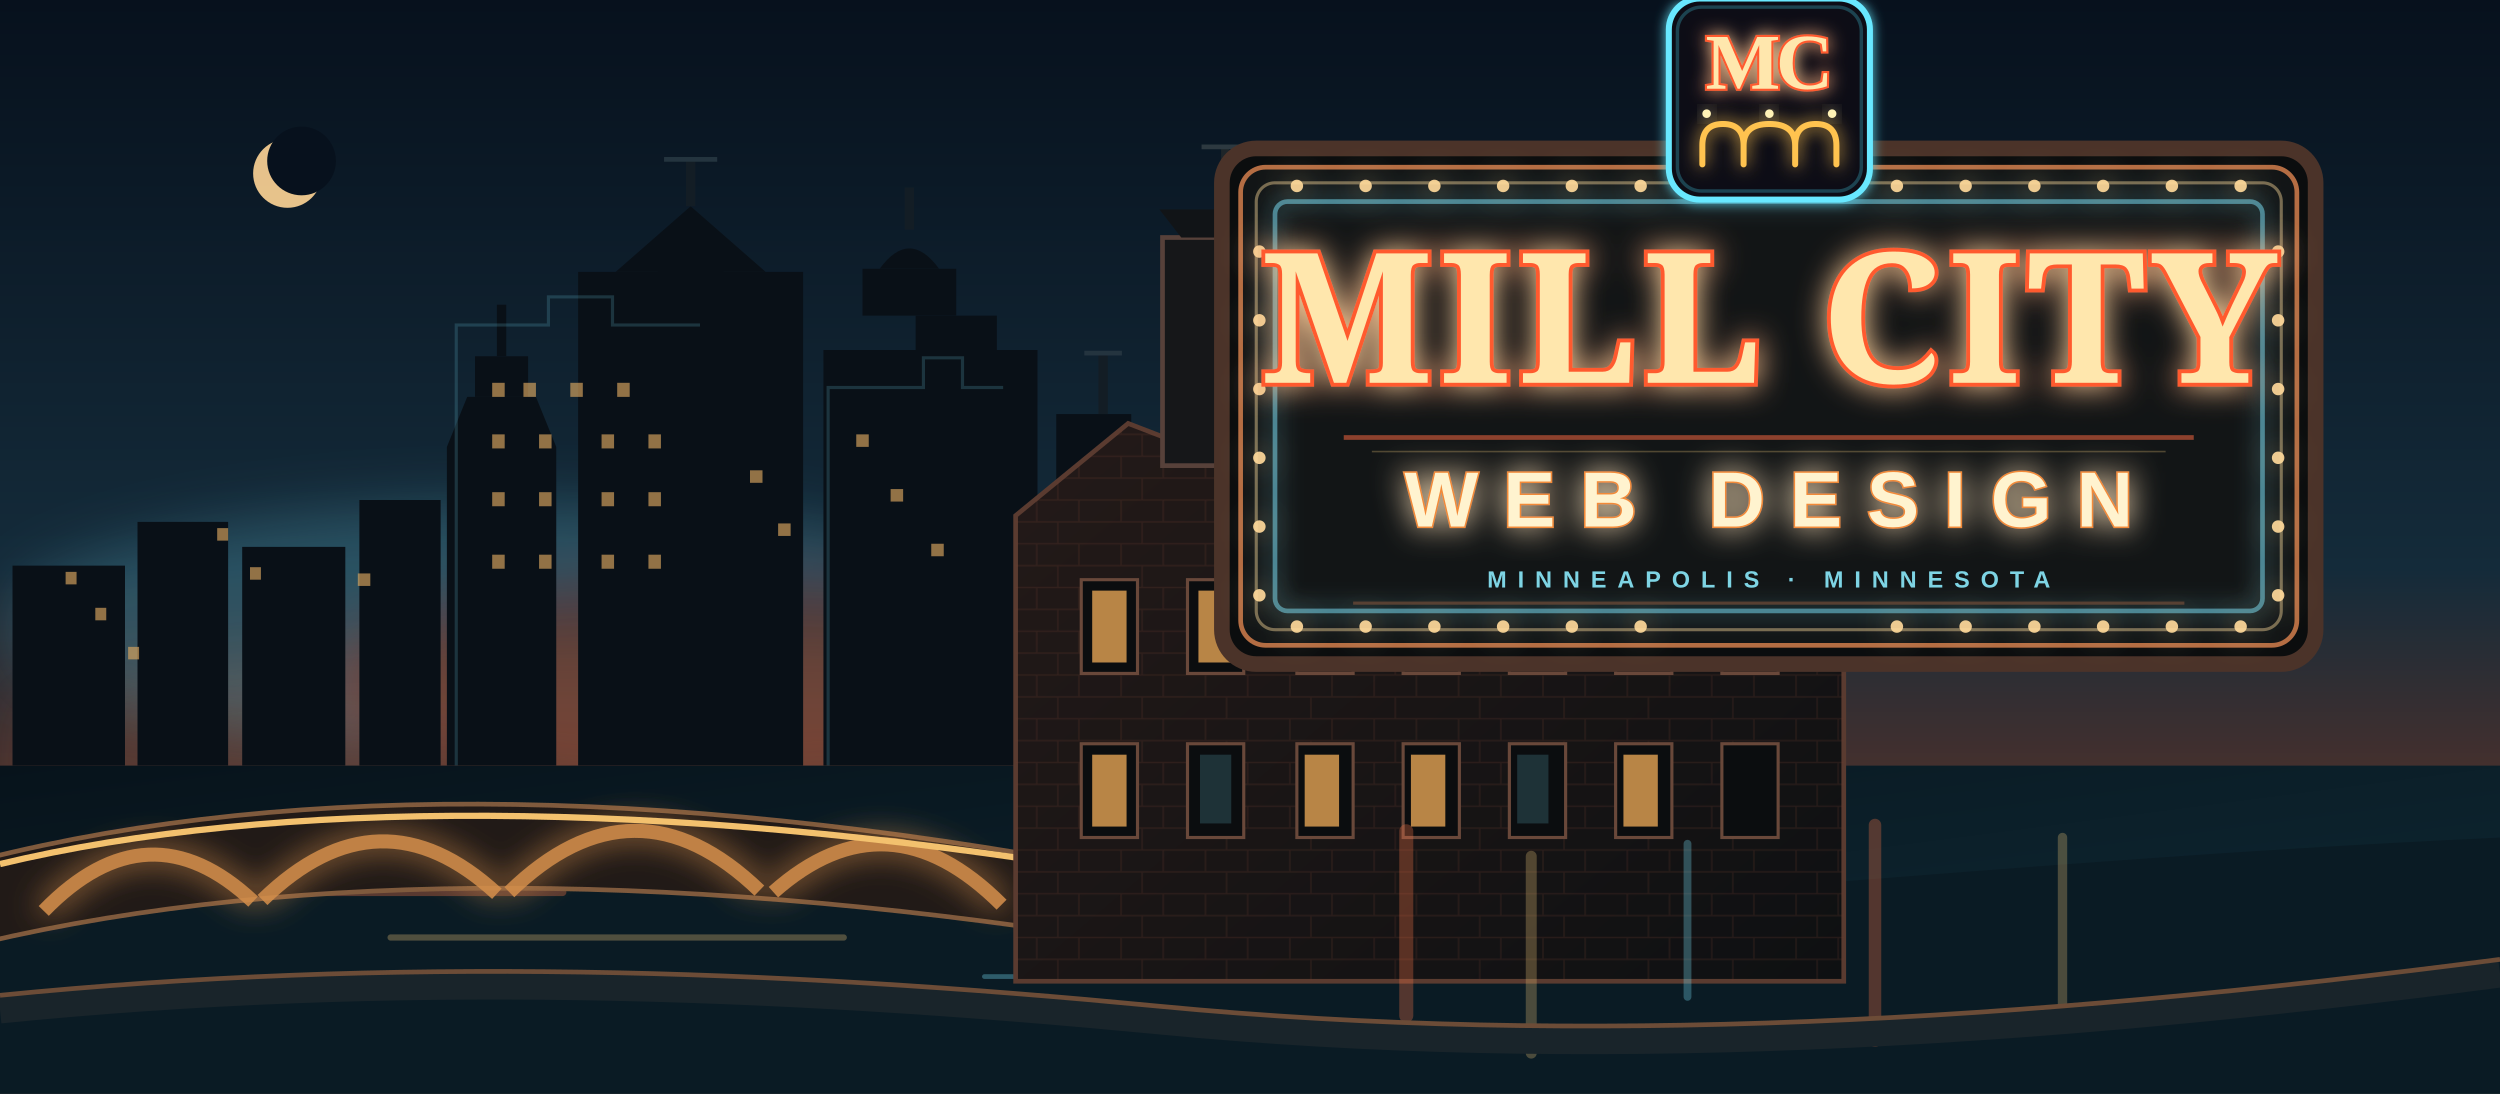
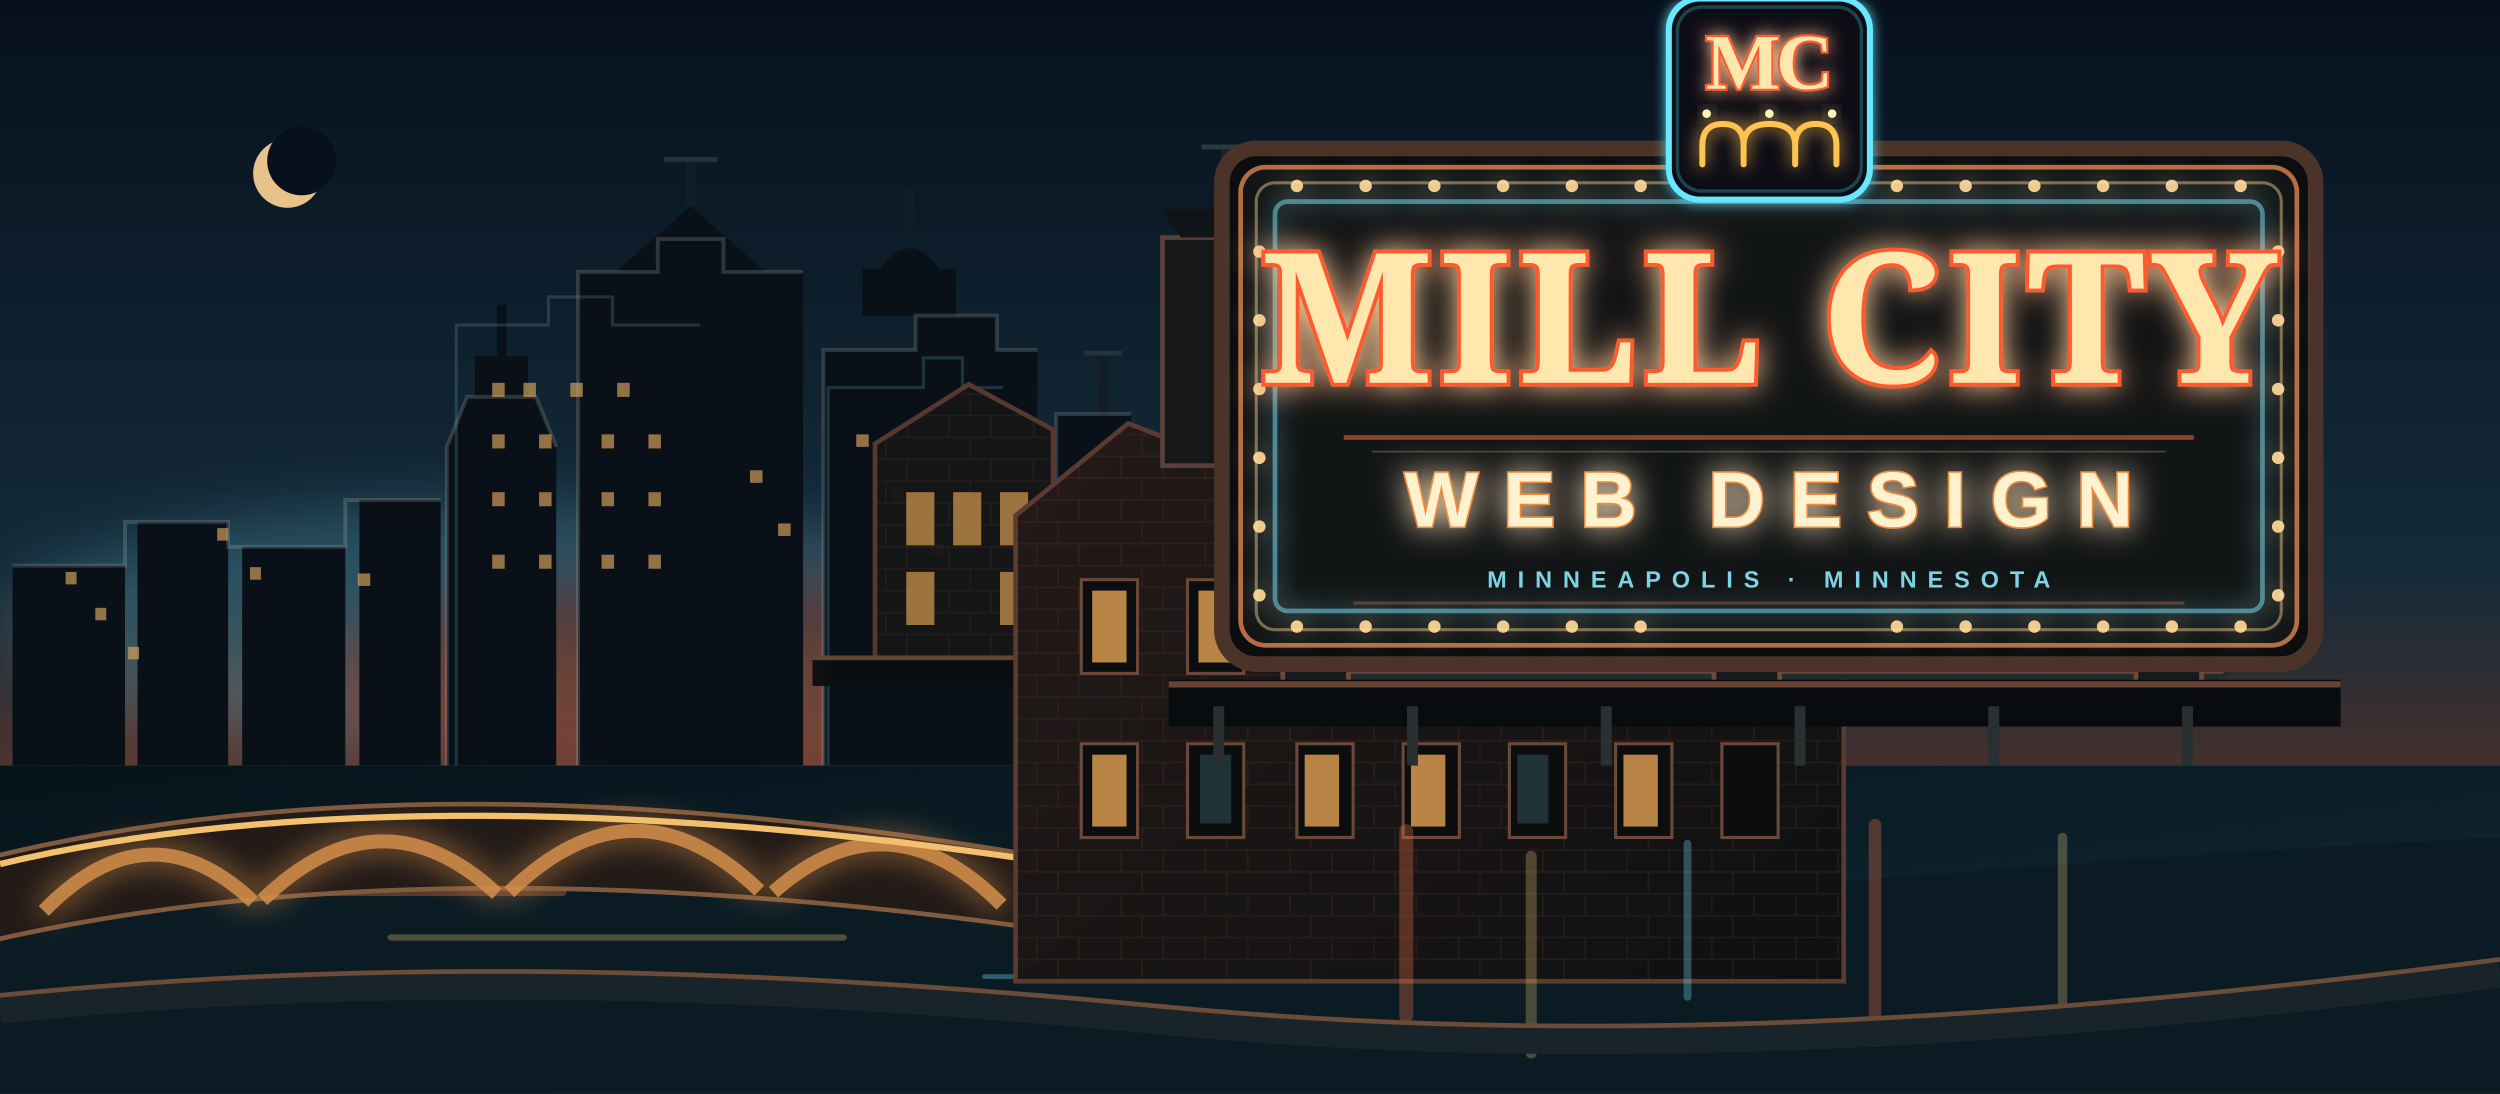
<svg xmlns="http://www.w3.org/2000/svg" viewBox="0 0 1600 700" role="img" aria-labelledby="title desc">
  <defs>
    <linearGradient id="sky" x1="0" y1="0" x2="0" y2="1">
      <stop offset="0" stop-color="#07111d" />
      <stop offset=".52" stop-color="#142b3a" />
      <stop offset=".82" stop-color="#633326" />
      <stop offset="1" stop-color="#b65b35" />
    </linearGradient>
    <linearGradient id="river" x1="0" y1="0" x2="1" y2="1">
      <stop offset="0" stop-color="#07131b" />
      <stop offset="1" stop-color="#102c38" />
    </linearGradient>
    <linearGradient id="brick" x1="0" y1="0" x2="1" y2="1">
      <stop offset="0" stop-color="#261b19" />
      <stop offset="1" stop-color="#0e1012" />
    </linearGradient>
    <filter id="orangeGlow" x="-60%" y="-60%" width="220%" height="220%">
      <feGaussianBlur stdDeviation="10" result="blur" />
      <feMerge>
        <feMergeNode in="blur" />
        <feMergeNode in="SourceGraphic" />
      </feMerge>
    </filter>
    <filter id="cyanGlow" x="-60%" y="-60%" width="220%" height="220%">
      <feGaussianBlur stdDeviation="7" result="blur" />
      <feMerge>
        <feMergeNode in="blur" />
        <feMergeNode in="SourceGraphic" />
      </feMerge>
    </filter>
    <filter id="softGlow" x="-40%" y="-40%" width="180%" height="180%">
      <feGaussianBlur stdDeviation="18" />
    </filter>
    <pattern id="brickPattern" width="54" height="28" patternUnits="userSpaceOnUse">
      <path d="M0 0H54M0 28H54M0 14H54M27 0V14M13.5 14V28M40.5 14V28" fill="none" stroke="#6c3c2d" stroke-width="1" opacity=".28" />
    </pattern>
  </defs>
  <rect width="1600" height="700" fill="url(#sky)" />
  <ellipse cx="430" cy="515" rx="520" ry="110" fill="#ed7541" opacity=".12" filter="url(#softGlow)" />
  <circle cx="184" cy="111" r="22" fill="#ffd596" opacity=".9" />
  <circle cx="193" cy="103" r="22" fill="#07111d" />
  <g opacity=".22" filter="url(#softGlow)">
    <ellipse cx="330" cy="402" rx="330" ry="80" fill="#73d8ef" />
    <ellipse cx="470" cy="435" rx="260" ry="70" fill="#ef7145" />
  </g>
  <g fill="#091017">
    <rect x="8" y="362" width="72" height="128" />
    <rect x="88" y="334" width="58" height="156" />
    <rect x="155" y="350" width="66" height="140" />
    <rect x="230" y="320" width="52" height="170" />
    <path d="M286 490V286L299 254H343L356 286V490Z" />
    <path d="M304 254V228H338V254Z" />
    <path d="M318 228V195H324V228Z" />
    <path d="M370 490V174H421V153H463V174H514V490Z" />
    <path d="M394 174L442 132L490 174Z" />
    <path d="M527 490V224H586V202H638V224H664V490Z" />
    <path d="M552 202V172H612V202Z" />
    <path d="M563 172Q582 146 601 172Z" />
    <path d="M582 147V120" stroke="#131d25" stroke-width="6" />
    <rect x="676" y="265" width="48" height="225" />
    <path d="M732 490V300H786V281H812V300H838V490Z" />
    <rect x="849" y="332" width="55" height="158" />
    <path d="M442 132V102M706 265V226M759 281V252" stroke="#131d25" stroke-width="6" />
    <path d="M425 102H459M694 226H718M748 252H770" stroke="#24343f" stroke-width="3" />
  </g>
+   <g fill="none" stroke="#d9e0da" stroke-width="2.5" opacity=".18">
+     <path d="M8 362H80V334H146V350H221V320H282" />
+     <path d="M286 490V286L299 254H343L356 286" />
+     <path d="M370 490V174H421V153H463V174H514" />
+     <path d="M527 490V224H586V202H638V224H664" />
+     <path d="M676 490V265H724M732 490V300H786V281H812V300H838M849 490V332H904" />
+   </g>
  <g fill="#d9a55e" opacity=".66">
    <rect x="42" y="366" width="7" height="8" />
    <rect x="61" y="389" width="7" height="8" />
    <rect x="82" y="414" width="7" height="8" />
    <rect x="139" y="338" width="7" height="8" />
    <rect x="160" y="363" width="7" height="8" />
    <rect x="229" y="367" width="8" height="8" />
    <rect x="315" y="245" width="8" height="9" />
    <rect x="335" y="245" width="8" height="9" />
    <rect x="365" y="245" width="8" height="9" />
    <rect x="395" y="245" width="8" height="9" />
    <rect x="315" y="278" width="8" height="9" />
    <rect x="345" y="278" width="8" height="9" />
    <rect x="385" y="278" width="8" height="9" />
    <rect x="415" y="278" width="8" height="9" />
    <rect x="315" y="315" width="8" height="9" />
    <rect x="345" y="315" width="8" height="9" />
    <rect x="385" y="315" width="8" height="9" />
    <rect x="415" y="315" width="8" height="9" />
    <rect x="315" y="355" width="8" height="9" />
    <rect x="345" y="355" width="8" height="9" />
    <rect x="385" y="355" width="8" height="9" />
    <rect x="415" y="355" width="8" height="9" />
    <rect x="480" y="301" width="8" height="8" />
    <rect x="498" y="335" width="8" height="8" />
    <rect x="548" y="278" width="8" height="8" />
    <rect x="570" y="313" width="8" height="8" />
    <rect x="596" y="348" width="8" height="8" />
    <rect x="673" y="338" width="8" height="8" />
    <rect x="696" y="370" width="8" height="8" />
  </g>
  <g fill="none" stroke="#73d8ef" stroke-width="2" opacity=".18">
    <path d="M292 490V208H351V190H392V208H448" />
    <path d="M530 490V248H591V229H616V248H642" />
  </g>
  <path d="M0 490H1600V700H0Z" fill="url(#river)" />
  <path d="M0 558C300 520 500 548 720 574C930 598 1190 555 1600 536V700H0Z" fill="#0a1b24" />
  <g opacity=".34" stroke-linecap="round">
    <path d="M120 571h240" stroke="#ef7145" stroke-width="5" />
    <path d="M250 600h290" stroke="#d5b46f" stroke-width="4" />
    <path d="M630 625h350" stroke="#73d8ef" stroke-width="3" />
  </g>
  <g transform="translate(0 410)">
    <path d="M-30 145C170 90 420 92 710 146V191C420 146 170 147-30 198Z" fill="#211a17" stroke="#7f5a3d" stroke-width="3" />
    <path d="M28 173Q95 104 162 167M168 166Q243 93 318 162M326 161Q406 83 486 160M495 161Q568 96 641 169" fill="none" stroke="#d58f4c" stroke-width="9" opacity=".88" filter="url(#orangeGlow)" />
    <path d="M0 143C175 101 423 101 710 148" fill="none" stroke="#f3c16e" stroke-width="4" />
  </g>
+   <g opacity=".96">
+     <path d="M560 388V284L620 246L674 275V430H560Z" fill="#151516" stroke="#59392f" stroke-width="3" />
+     <path d="M560 388V284L620 246L674 275V430H560Z" fill="url(#brickPattern)" opacity=".72" />
+     <g fill="#d89b51" opacity=".72">
+       <rect x="580" y="315" width="18" height="34" />
+       <rect x="610" y="315" width="18" height="34" />
+       <rect x="640" y="315" width="18" height="34" />
+       <rect x="580" y="366" width="18" height="34" />
+       <rect x="640" y="366" width="18" height="34" />
+     </g>
+     <path d="M520 430H704" stroke="#0b0e10" stroke-width="18" />
+     <path d="M520 421H704" stroke="#684635" stroke-width="3" />
+   </g>
  <g transform="translate(650 166)">
    <path d="M0 164L72 105L142 132L142 73L240 18L338 86L412 50L530 126V462H0Z" fill="url(#brick)" stroke="#5a3b30" stroke-width="3" />
    <path d="M0 164L72 105L142 132L142 73L240 18L338 86L412 50L530 126V462H0Z" fill="url(#brickPattern)" opacity=".82" />
    <path d="M94 132V-14H172V132Z" fill="#161719" stroke="#57413a" stroke-width="3" />
    <path d="M106 -14H160L174 -32H92Z" fill="#111417" />
    <path d="M134 -32V-72" stroke="#1e2529" stroke-width="5" />
    <path d="M119 -72H149" stroke="#2d3940" stroke-width="3" />
    <g transform="translate(354 28)">
      <ellipse cx="42" cy="0" rx="36" ry="10" fill="#171c20" stroke="#61534a" stroke-width="2" />
      <path d="M6 0H78L67 43H17Z" fill="#14191d" stroke="#61534a" stroke-width="2" />
      <path d="M22 43L14 82M62 43L70 82M42 43V82M10 82H74" stroke="#6d5a4b" stroke-width="3" />
    </g>
    <rect x="478" y="8" width="24" height="122" fill="#17191b" stroke="#654436" stroke-width="3" />
    <rect x="473" y="0" width="34" height="12" fill="#291b18" />
    <path d="M174 98H478" stroke="#2d3336" stroke-width="8" />
    <path d="M184 90V106M222 90V106M260 90V106M298 90V106M336 90V106M374 90V106M412 90V106M450 90V106" stroke="#7a4d37" stroke-width="2" />
    <g fill="#0b0d0f" stroke="#69483a" stroke-width="2">
      <rect x="42" y="205" width="36" height="60" />
      <rect x="110" y="205" width="36" height="60" />
      <rect x="180" y="205" width="36" height="60" />
      <rect x="248" y="205" width="36" height="60" />
      <rect x="316" y="205" width="36" height="60" />
      <rect x="384" y="205" width="36" height="60" />
      <rect x="452" y="205" width="36" height="60" />
      <rect x="42" y="310" width="36" height="60" />
      <rect x="110" y="310" width="36" height="60" />
      <rect x="180" y="310" width="36" height="60" />
      <rect x="248" y="310" width="36" height="60" />
      <rect x="316" y="310" width="36" height="60" />
      <rect x="384" y="310" width="36" height="60" />
      <rect x="452" y="310" width="36" height="60" />
    </g>
    <g fill="#d89b51" opacity=".84">
      <rect x="49" y="212" width="22" height="46" />
      <rect x="117" y="212" width="22" height="46" />
      <rect x="187" y="212" width="22" height="46" />
      <rect x="323" y="212" width="22" height="46" />
      <rect x="391" y="212" width="22" height="46" />
      <rect x="459" y="212" width="22" height="46" />
      <rect x="49" y="317" width="22" height="46" />
      <rect x="185" y="317" width="22" height="46" />
      <rect x="253" y="317" width="22" height="46" />
      <rect x="389" y="317" width="22" height="46" />
    </g>
    <g fill="#73d8ef" opacity=".18">
      <rect x="118" y="317" width="20" height="44" />
      <rect x="321" y="317" width="20" height="44" />
    </g>
  </g>
-   <g stroke="#1c2024" stroke-width="10" opacity=".9">
-     <path d="M845 224V95M1115 224V82M1375 248V117" />
-     <path d="M800 115H1455M816 169H1435" />
+   <g fill="none" stroke-linecap="round" stroke-linejoin="round">
+     <g stroke="#171b1e" stroke-width="14">
+       <path d="M842 438V106" />
+       <path d="M1118 438V90" />
+       <path d="M1388 438V120" />
+     </g>
+     <g stroke="#242a2e" stroke-width="10">
+       <path d="M792 118H1470" />
+       <path d="M808 176H1454" />
+       <path d="M824 430H1422" />
+     </g>
+     <g stroke="#32383b" stroke-width="8">
+       <path d="M842 430L1118 176" />
+       <path d="M1118 430L1388 176" />
+       <path d="M842 176L1118 430" />
+       <path d="M1118 176L1388 430" />
+     </g>
+     <g stroke="#7b4f39" stroke-width="2.5" opacity=".78">
+       <path d="M842 438V106" />
+       <path d="M1118 438V90" />
+       <path d="M1388 438V120" />
+       <path d="M792 118H1470" />
+       <path d="M824 430H1422" />
+     </g>
+     <g fill="#171b1e" stroke="#6f4a37" stroke-width="3">
+       <rect x="821" y="426" width="42" height="28" rx="3" />
+       <rect x="1097" y="426" width="42" height="28" rx="3" />
+       <rect x="1367" y="426" width="42" height="28" rx="3" />
+     </g>
  </g>
  <g transform="translate(782 95)">
    <rect x="0" y="0" width="700" height="330" rx="22" fill="#0b0d0e" stroke="#4b3329" stroke-width="10" />
    <rect x="12" y="12" width="676" height="306" rx="16" fill="#121516" stroke="#b86f44" stroke-width="3" opacity=".98" />
    <rect x="22" y="22" width="656" height="286" rx="12" fill="none" stroke="#e7c78e" stroke-width="2" opacity=".48" />
    <rect x="34" y="34" width="632" height="262" rx="8" fill="none" stroke="#73d8ef" stroke-width="3" opacity=".58" filter="url(#cyanGlow)" />
    <g fill="#ffd99a" opacity=".92" filter="url(#orangeGlow)">
      <circle cx="48" cy="24" r="4" />
      <circle cx="92" cy="24" r="4" />
      <circle cx="136" cy="24" r="4" />
      <circle cx="180" cy="24" r="4" />
      <circle cx="224" cy="24" r="4" />
      <circle cx="268" cy="24" r="4" />
      <circle cx="432" cy="24" r="4" />
      <circle cx="476" cy="24" r="4" />
      <circle cx="520" cy="24" r="4" />
      <circle cx="564" cy="24" r="4" />
      <circle cx="608" cy="24" r="4" />
      <circle cx="652" cy="24" r="4" />
      <circle cx="48" cy="306" r="4" />
      <circle cx="92" cy="306" r="4" />
      <circle cx="136" cy="306" r="4" />
      <circle cx="180" cy="306" r="4" />
      <circle cx="224" cy="306" r="4" />
      <circle cx="268" cy="306" r="4" />
      <circle cx="432" cy="306" r="4" />
      <circle cx="476" cy="306" r="4" />
      <circle cx="520" cy="306" r="4" />
      <circle cx="564" cy="306" r="4" />
      <circle cx="608" cy="306" r="4" />
      <circle cx="652" cy="306" r="4" />
      <circle cx="24" cy="66" r="4" />
      <circle cx="24" cy="110" r="4" />
      <circle cx="24" cy="154" r="4" />
      <circle cx="24" cy="198" r="4" />
      <circle cx="24" cy="242" r="4" />
      <circle cx="24" cy="286" r="4" />
      <circle cx="676" cy="66" r="4" />
      <circle cx="676" cy="110" r="4" />
      <circle cx="676" cy="154" r="4" />
      <circle cx="676" cy="198" r="4" />
      <circle cx="676" cy="242" r="4" />
      <circle cx="676" cy="286" r="4" />
    </g>
    <g transform="translate(280 -102) scale(.55)">
      <rect x="11" y="11" width="234" height="234" rx="36" fill="#0c1115" stroke="#68e8ff" stroke-width="7" filter="url(#cyanGlow)" />
      <rect x="21" y="21" width="214" height="214" rx="28" fill="none" stroke="#1c4350" stroke-width="4" />
      <text x="128" y="116" text-anchor="middle" font-family="Georgia,Times New Roman,serif" font-size="92" font-weight="700" fill="#ffe7ad" stroke="#ff5a2f" stroke-width="5" paint-order="stroke fill" letter-spacing="-5" filter="url(#orangeGlow)">MC</text>
      <path d="M42 150 H214" stroke="#ffc34f" stroke-width="5" stroke-linecap="round" filter="url(#orangeGlow)" />
      <path d="M50 204 V182 Q50 157 74 157 Q98 157 98 182 V204              M98 204 V182 Q98 157 128 157 Q158 157 158 182 V204              M158 204 V182 Q158 157 182 157 Q206 157 206 182 V204" fill="none" stroke="#ffc34f" stroke-width="7" stroke-linecap="round" filter="url(#orangeGlow)" />
      <path d="M40 213 H216" stroke="#68e8ff" stroke-width="4" opacity=".85" filter="url(#cyanGlow)" />
      <circle cx="55" cy="145" r="5" fill="#fff2b6" filter="url(#orangeGlow)" />
      <circle cx="128" cy="145" r="5" fill="#fff2b6" filter="url(#orangeGlow)" />
      <circle cx="201" cy="145" r="5" fill="#fff2b6" filter="url(#orangeGlow)" />
    </g>
    <text x="350" y="150" text-anchor="middle" font-family="Georgia,serif" font-size="116" font-weight="700" letter-spacing="4" fill="#ffe7ad" stroke="#ff5a2f" stroke-width="5" paint-order="stroke fill" filter="url(#orangeGlow)">MILL CITY</text>
    <path d="M78 185H622" stroke="#8d412d" stroke-width="3" />
    <path d="M96 194H604" stroke="#d5b46f" stroke-width="1" opacity=".32" />
    <text x="350" y="242" text-anchor="middle" font-family="Arial,Helvetica,sans-serif" font-size="50" font-weight="700" letter-spacing="16" fill="#fff3cf" stroke="#f28a38" stroke-width="2" paint-order="stroke fill" filter="url(#orangeGlow)">WEB DESIGN</text>
    <text x="350" y="281" text-anchor="middle" font-family="Arial,Helvetica,sans-serif" font-size="15" font-weight="700" letter-spacing="7" fill="#89e9fb" opacity=".9">MINNEAPOLIS · MINNESOTA</text>
    <path d="M84 291H616" stroke="#714c37" stroke-width="2" opacity=".7" />
  </g>
+   <g>
+     <path d="M748 450H1498" stroke="#090c0e" stroke-width="30" />
+     <path d="M748 438H1498" stroke="#6a4432" stroke-width="4" />
+     <path d="M780 452V490M904 452V490M1028 452V490M1152 452V490M1276 452V490M1400 452V490" stroke="#2a2f32" stroke-width="7" />
+   </g>
  <g opacity=".32" stroke-linecap="round">
    <path d="M900 532V650" stroke="#ef7145" stroke-width="9" />
    <path d="M980 548V674" stroke="#d5b46f" stroke-width="7" />
    <path d="M1080 540V638" stroke="#73d8ef" stroke-width="5" />
    <path d="M1200 528V666" stroke="#ef7145" stroke-width="8" />
    <path d="M1320 536V645" stroke="#d5b46f" stroke-width="6" />
  </g>
  <path d="M0 646C250 621 493 629 742 653C1012 679 1293 663 1600 623" fill="none" stroke="#19242a" stroke-width="18" />
  <path d="M0 637C250 612 493 620 742 644C1012 670 1293 654 1600 614" fill="none" stroke="#6c4c37" stroke-width="3" />
</svg>
